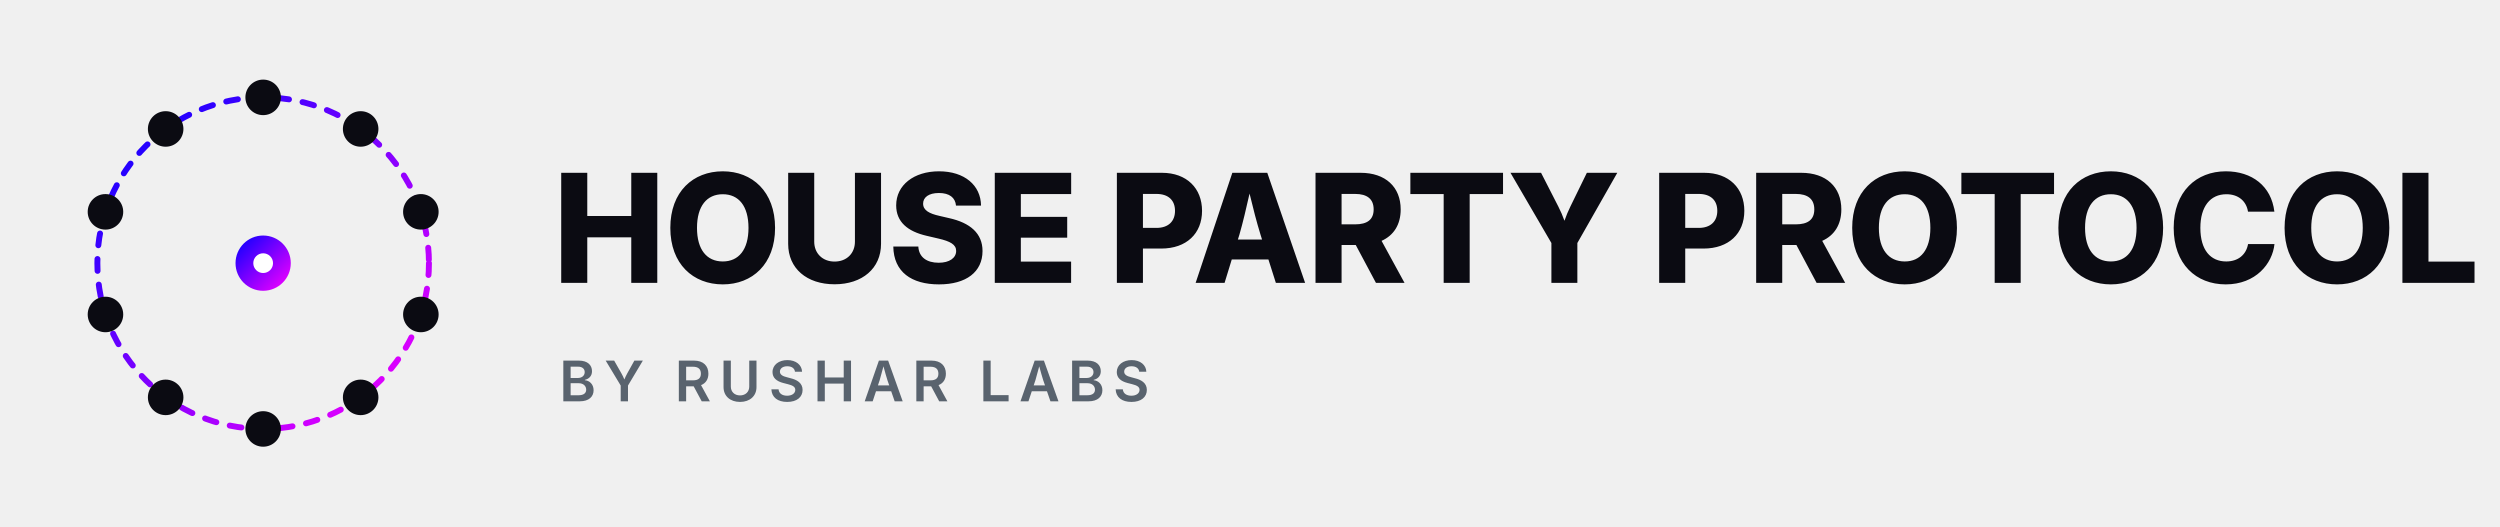
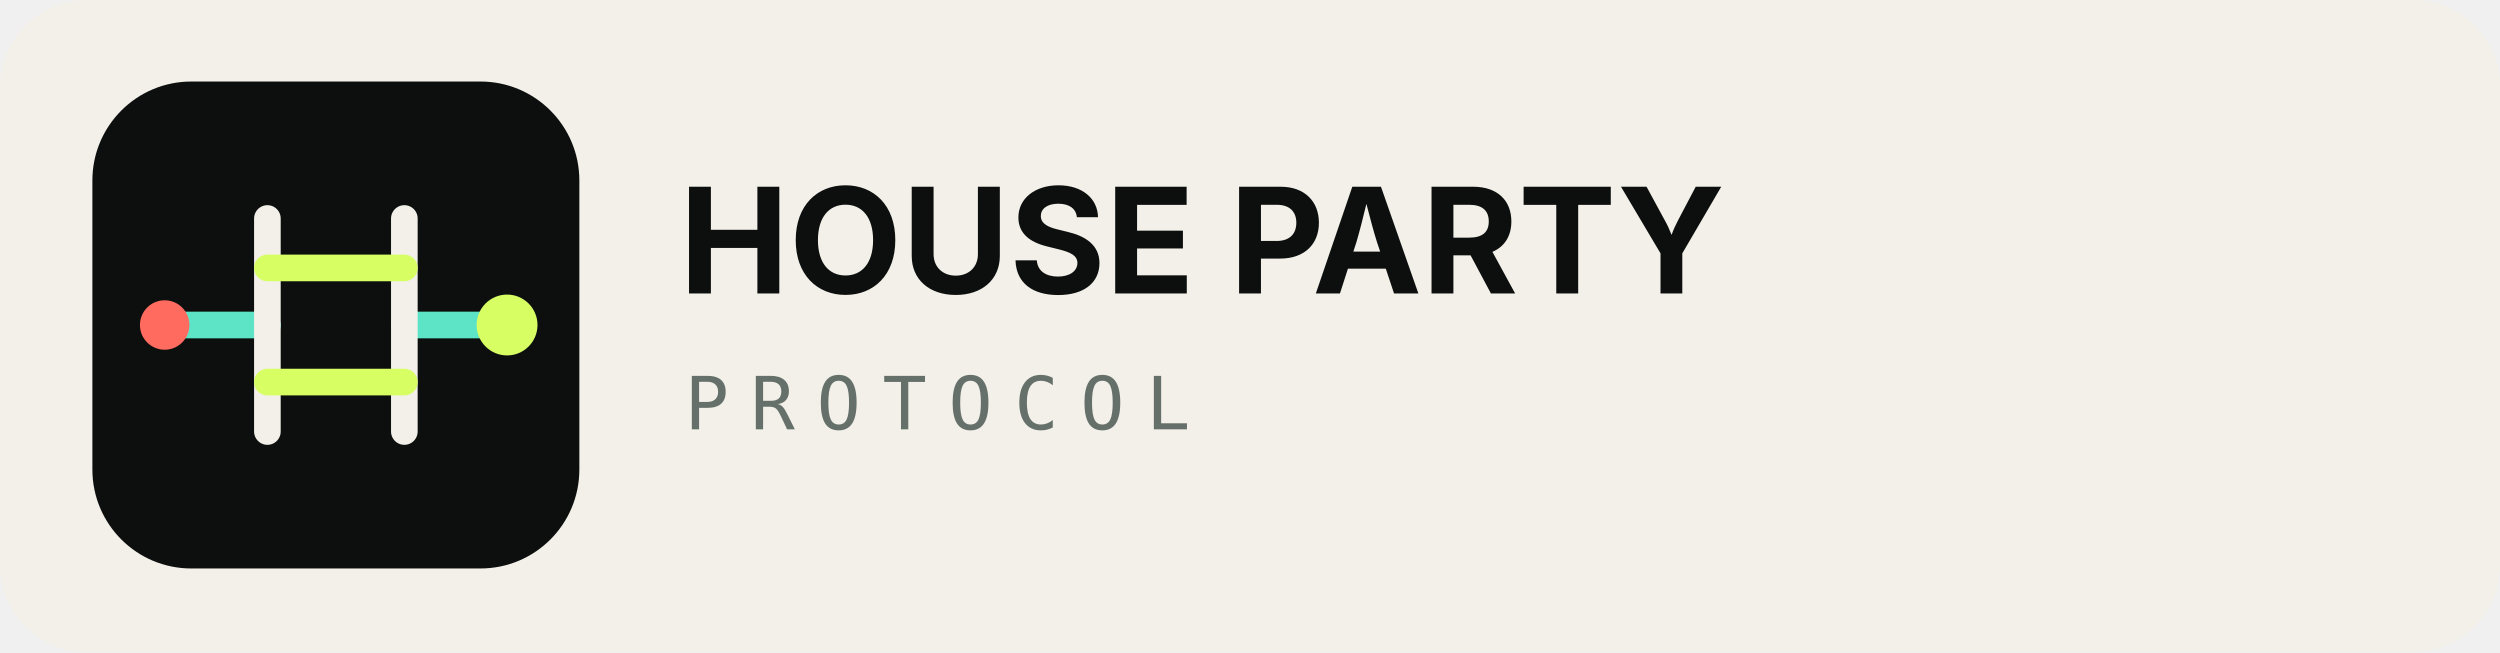
- <svg xmlns="http://www.w3.org/2000/svg" viewBox="0 0 760 160" width="760" height="160" role="img" aria-label="House Party Protocol">
-   <defs>
-     <linearGradient id="g" x1="0" y1="0" x2="1" y2="1">
-       <stop offset="0" stop-color="#0000FF" />
-       <stop offset="1" stop-color="#FF00FF" />
-     </linearGradient>
-   </defs>
-   <g transform="translate(8,8) scale(0.6)">
-     <circle cx="120" cy="120" r="84" fill="none" stroke="url(#g)" stroke-width="3" stroke-dasharray="6 7" stroke-linecap="round" />
-     <circle cx="120" cy="120" r="14" fill="url(#g)" />
-     <circle cx="120" cy="120" r="5" fill="#FFFFFF" />
-     <g fill="#0B0B12">
-       <circle cx="120" cy="36" r="9" />
-       <circle cx="169.4" cy="52" r="9" />
-       <circle cx="199.9" cy="94" r="9" />
-       <circle cx="199.9" cy="146" r="9" />
-       <circle cx="169.4" cy="188" r="9" />
-       <circle cx="120" cy="204" r="9" />
-       <circle cx="70.6" cy="188" r="9" />
-       <circle cx="40.1" cy="146" r="9" />
-       <circle cx="40.1" cy="94" r="9" />
-       <circle cx="70.6" cy="52" r="9" />
-     </g>
-     <line x1="120" y1="106" x2="120" y2="46" stroke="url(#g)" stroke-width="3" stroke-linecap="round" />
+ <svg xmlns="http://www.w3.org/2000/svg" viewBox="0 0 920 240" role="img" aria-labelledby="title desc">
+   <rect width="920" height="240" rx="32" fill="#F2F0E9" />
+   <g transform="translate(34 30) scale(.7)">
+     <rect width="256" height="256" rx="52" fill="#0C0F0E" />
+     <path d="M38 128H92M164 128H218" stroke="#5DE4C7" stroke-width="14" stroke-linecap="round" />
+     <path d="M92 72V184M164 72V184" stroke="#F2F0E9" stroke-width="14" stroke-linecap="round" />
+     <path d="M92 98H164M92 158H164" stroke="#D7FF64" stroke-width="14" stroke-linecap="round" />
+     <circle cx="38" cy="128" r="13" fill="#FF6B5F" />
+     <circle cx="218" cy="128" r="16" fill="#D7FF64" />
  </g>
-   <text x="168" y="86" font-family="Inter, 'Segoe UI', Helvetica, Arial, sans-serif" font-size="46" font-weight="800" letter-spacing="-0.5" fill="#0B0B12">HOUSE PARTY PROTOCOL</text>
-   <text x="170" y="122" font-family="Inter, 'Segoe UI', Helvetica, Arial, sans-serif" font-size="17" font-weight="600" letter-spacing="2.5" fill="#59636E">BY RUSHAR LABS</text>
+   <text x="250" y="108" font-family="Inter, Segoe UI, Arial, sans-serif" font-size="54" font-weight="750" fill="#0C0F0E">HOUSE PARTY</text>
+   <text x="252" y="158" font-family="JetBrains Mono, Cascadia Code, Consolas, monospace" font-size="27" letter-spacing="8" fill="#66706B">PROTOCOL</text>
</svg>
